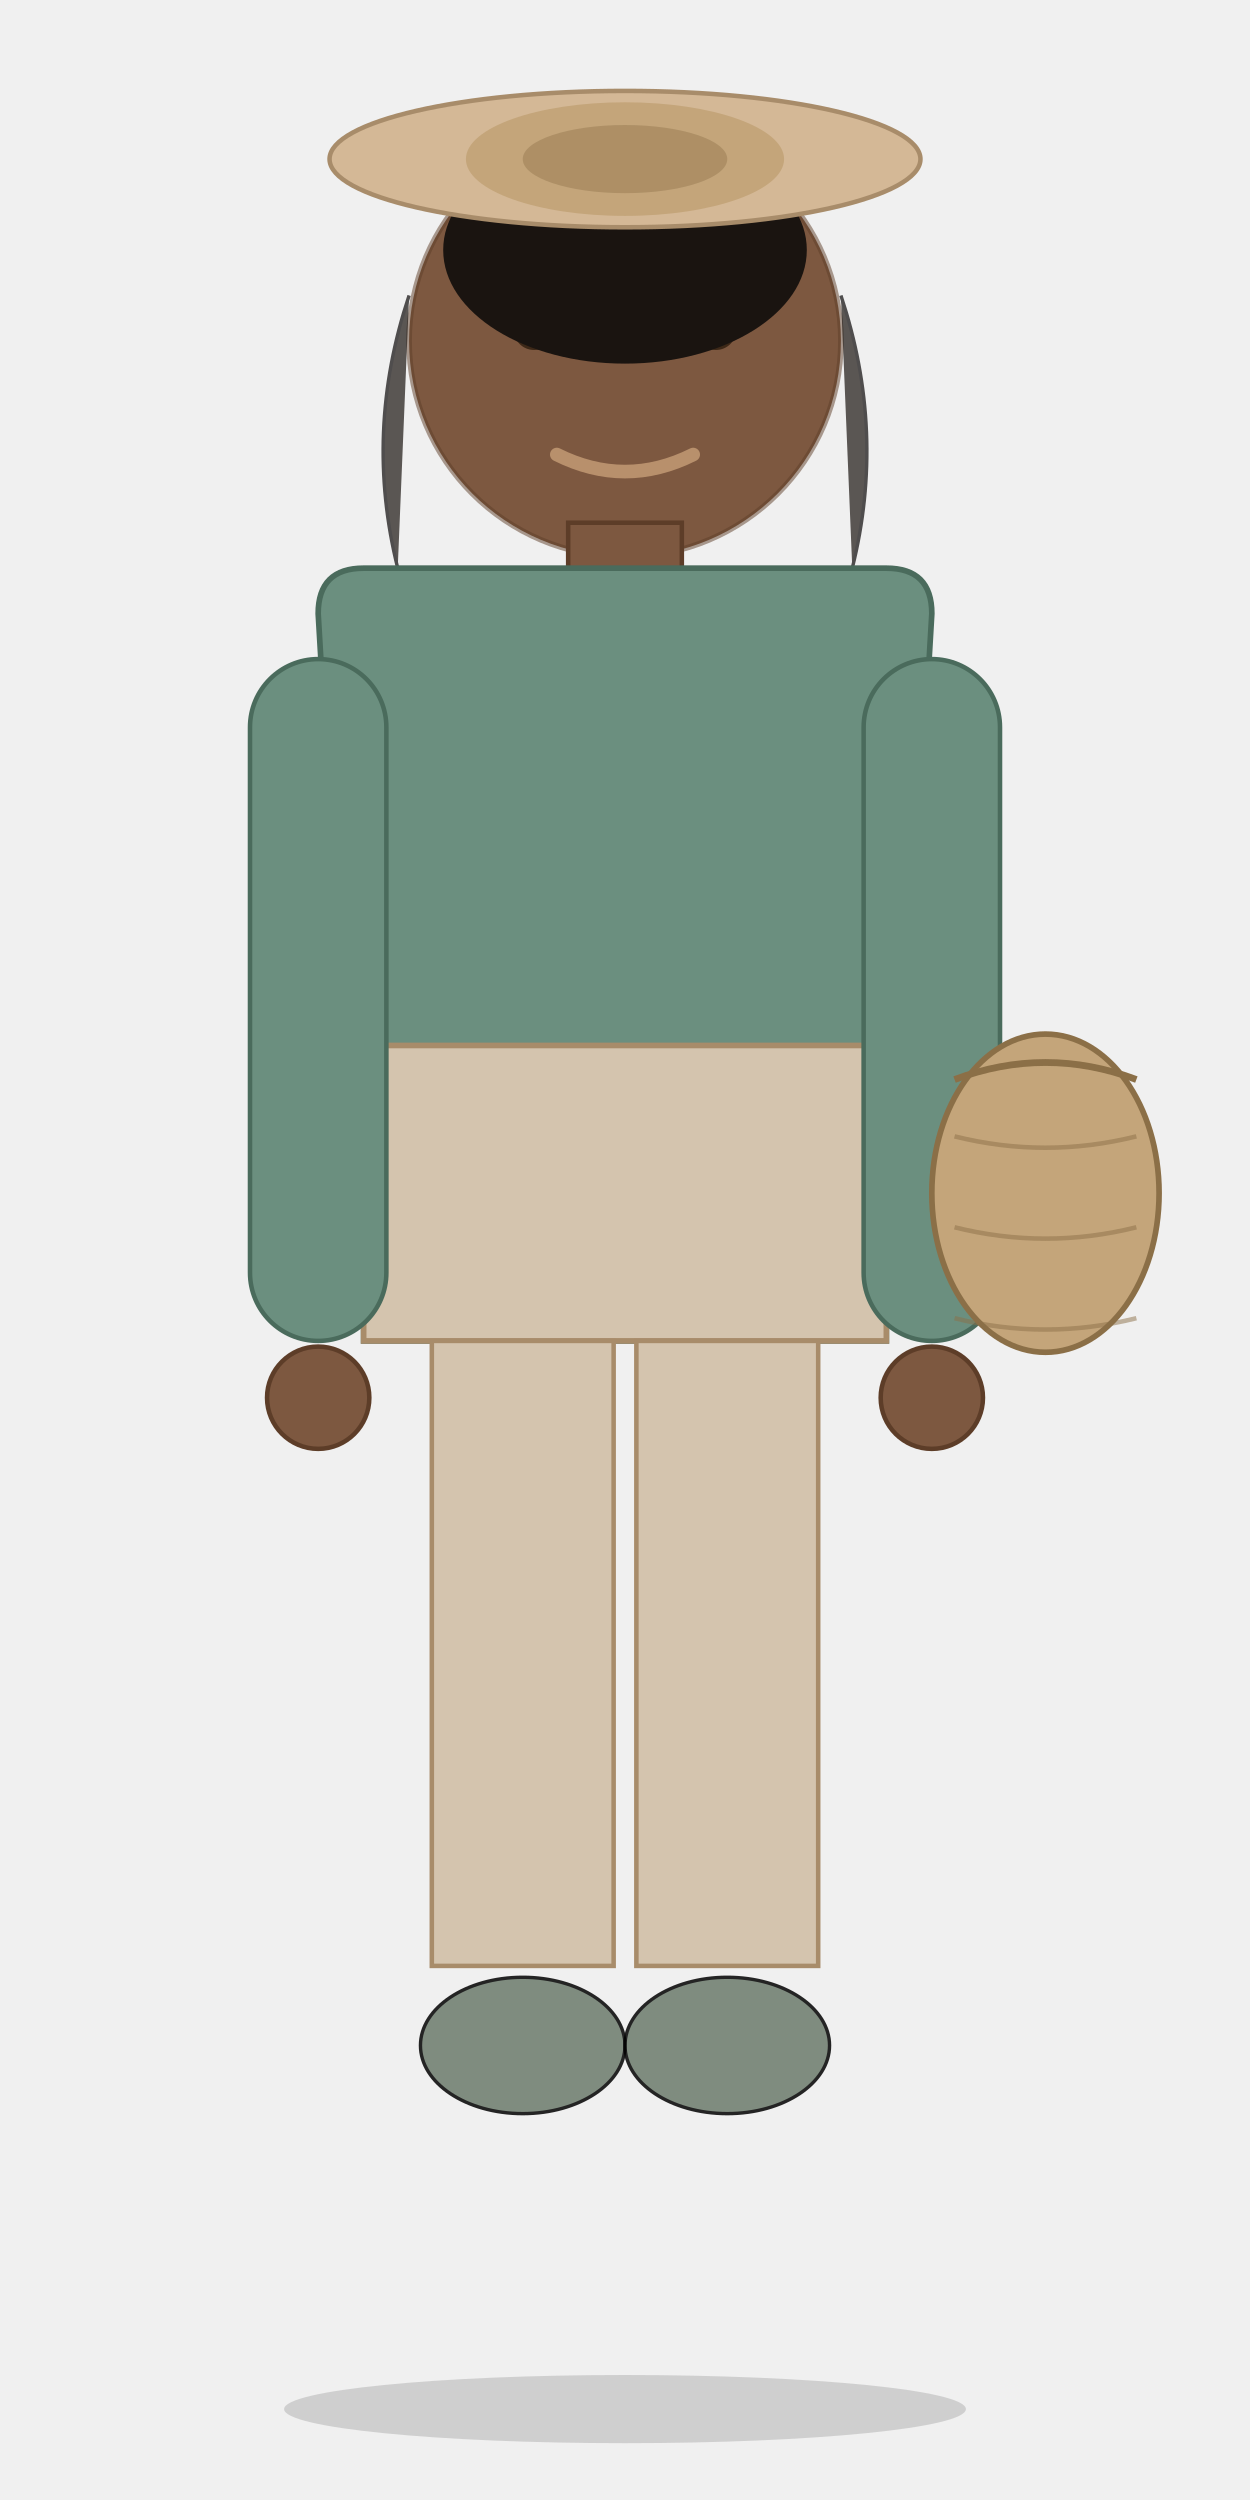
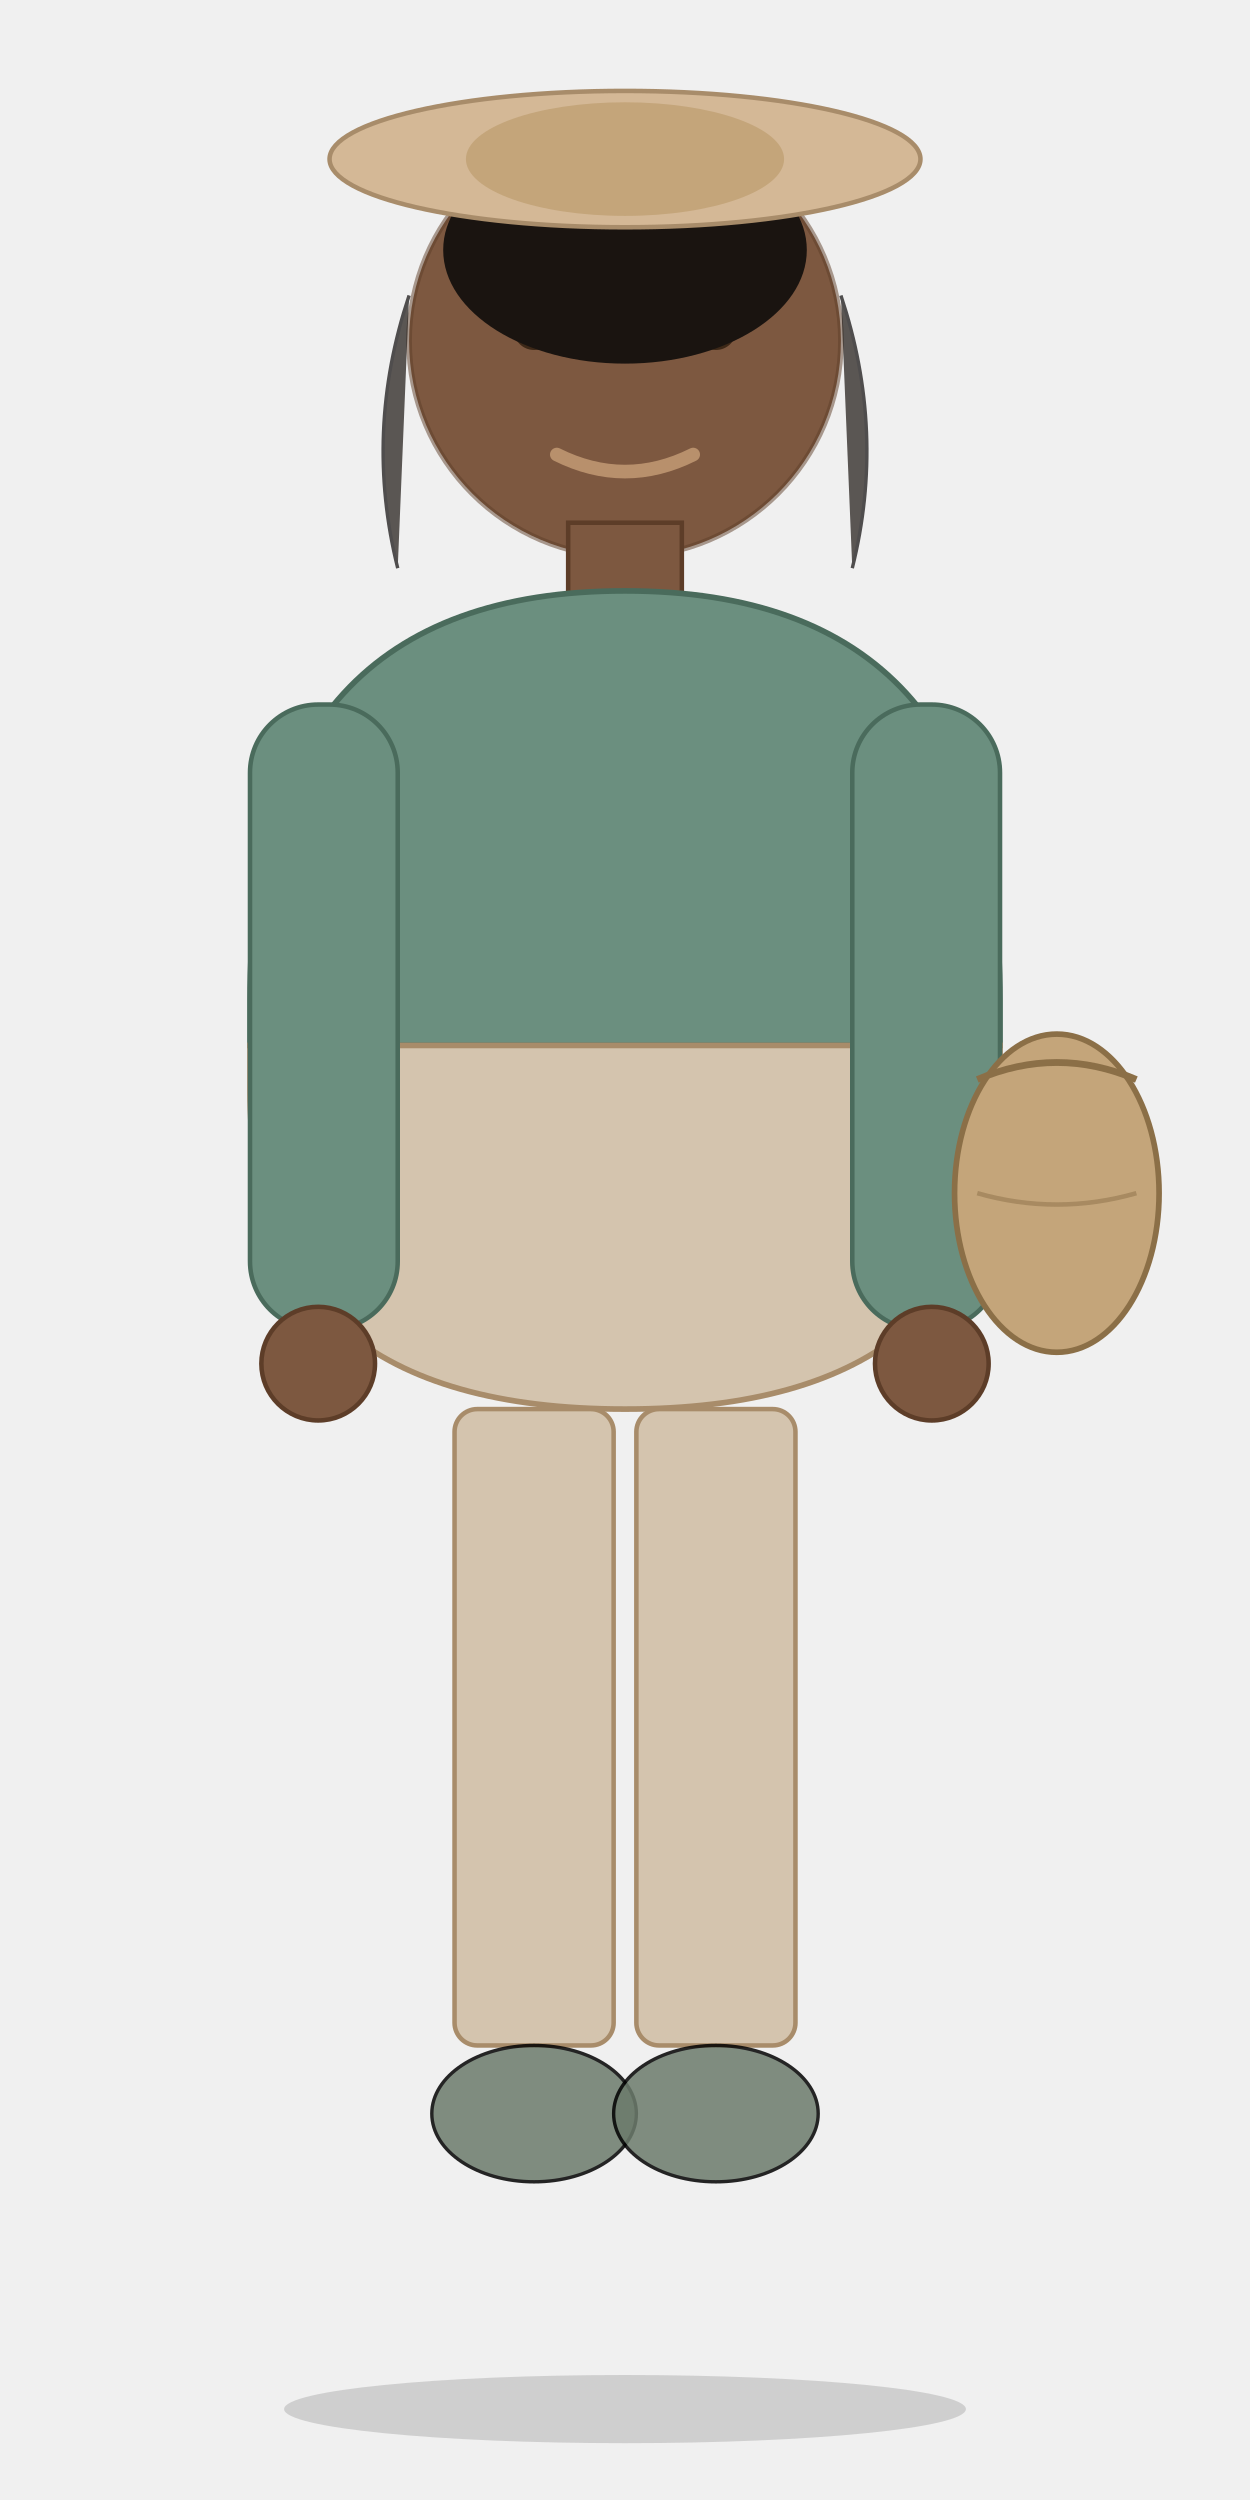
<svg xmlns="http://www.w3.org/2000/svg" viewBox="0 0 110 220" width="110" height="220">
  <ellipse cx="55" cy="212" rx="30" ry="3" fill="#000000" opacity="0.14" />
  <circle cx="55" cy="30" r="19" fill="#7D5840" />
  <circle cx="55" cy="30" r="19" fill="none" stroke="#5D3D28" stroke-width="0.5" opacity="0.5" />
  <circle cx="47" cy="29" r="1.8" fill="#3D2817" />
  <circle cx="63" cy="29" r="1.8" fill="#3D2817" />
  <circle cx="47.5" cy="28" r="0.6" fill="#FFFFFF" opacity="0.7" />
  <circle cx="63.5" cy="28" r="0.6" fill="#FFFFFF" opacity="0.7" />
  <path d="M 44 26 Q 47 24 50 26" fill="none" stroke="#3D2817" stroke-width="0.7" stroke-linecap="round" />
  <path d="M 60 26 Q 63 24 66 26" fill="none" stroke="#3D2817" stroke-width="0.7" stroke-linecap="round" />
  <path d="M 49 40 Q 55 43 61 40" stroke="#B8906C" stroke-width="1.2" fill="none" stroke-linecap="round" />
  <ellipse cx="55" cy="22" rx="16" ry="10" fill="#1A1410" />
  <path d="M 36 26 Q 32 38 35 50" fill="#1A1410" stroke="#0A0707" stroke-width="0.3" opacity="0.7" />
  <path d="M 74 26 Q 78 38 75 50" fill="#1A1410" stroke="#0A0707" stroke-width="0.3" opacity="0.7" />
  <ellipse cx="55" cy="14" rx="26" ry="6" fill="#D4B896" stroke="#A88C6A" stroke-width="0.4" />
  <ellipse cx="55" cy="14" rx="14" ry="5" fill="#C4A57A" />
-   <ellipse cx="55" cy="14" rx="9" ry="3" fill="#8B6F47" opacity="0.4" />
-   <rect x="50" y="46" width="10" height="6" fill="#7D5840" stroke="#5D3D28" stroke-width="0.4" />
-   <path d="     M 28 54     Q 28 50 32 50     L 78 50     Q 82 50 82 54     L 80 88     L 78 92     L 78 118     L 32 118     L 32 92     L 30 88     Z   " fill="#6B8F7F" stroke="#4A6B5C" stroke-width="0.5" />
-   <path d="     M 32 92     L 78 92     L 78 118     L 32 118     Z   " fill="#D4C4AE" stroke="#A88C6A" stroke-width="0.5" />
-   <rect x="22" y="58" width="12" height="60" rx="6" fill="#6B8F7F" stroke="#4A6B5C" stroke-width="0.4" />
-   <rect x="76" y="58" width="12" height="60" rx="6" fill="#6B8F7F" stroke="#4A6B5C" stroke-width="0.4" />
-   <circle cx="28" cy="123" r="4.5" fill="#7D5840" stroke="#5D3D28" stroke-width="0.4" />
-   <circle cx="82" cy="123" r="4.5" fill="#7D5840" stroke="#5D3D28" stroke-width="0.4" />
-   <rect x="38" y="118" width="16" height="55" fill="#D4C4AE" stroke="#A88C6A" stroke-width="0.4" />
-   <rect x="56" y="118" width="16" height="55" fill="#D4C4AE" stroke="#A88C6A" stroke-width="0.4" />
-   <ellipse cx="46" cy="180" rx="9" ry="6" fill="#6B7A6B" stroke="#000000" stroke-width="0.3" opacity="0.85" />
-   <ellipse cx="64" cy="180" rx="9" ry="6" fill="#6B7A6B" stroke="#000000" stroke-width="0.3" opacity="0.85" />
-   <ellipse cx="92" cy="105" rx="10" ry="14" fill="#C4A57A" stroke="#8B6F47" stroke-width="0.5" />
-   <path d="M 84 95 Q 92 92 100 95" fill="none" stroke="#8B6F47" stroke-width="0.6" />
-   <path d="M 84 100 Q 92 102 100 100" fill="none" stroke="#8B6F47" stroke-width="0.4" opacity="0.5" />
-   <path d="M 84 108 Q 92 110 100 108" fill="none" stroke="#8B6F47" stroke-width="0.4" opacity="0.5" />
-   <path d="M 84 116 Q 92 118 100 116" fill="none" stroke="#8B6F47" stroke-width="0.4" opacity="0.5" />
+   <rect x="50" y="46" width="10" height="8" fill="#7D5840" stroke="#5D3D28" stroke-width="0.4" />
+   <path d="M 22 88 Q 22 52 55 52 Q 88 52 88 88 L 88 92 L 22 92 Z" fill="#6B8F7F" stroke="#4A6B5C" stroke-width="0.5" />
+   <path d="M 22 92 L 88 92 L 88 96 Q 88 124 55 124 Q 22 124 22 96 Z" fill="#D4C4AE" stroke="#A88C6A" stroke-width="0.5" />
+   <rect x="22" y="62" width="13" height="55" rx="6" fill="#6B8F7F" stroke="#4A6B5C" stroke-width="0.4" />
+   <rect x="75" y="62" width="13" height="55" rx="6" fill="#6B8F7F" stroke="#4A6B5C" stroke-width="0.4" />
+   <circle cx="28" cy="120" r="5" fill="#7D5840" stroke="#5D3D28" stroke-width="0.4" />
+   <circle cx="82" cy="120" r="5" fill="#7D5840" stroke="#5D3D28" stroke-width="0.4" />
+   <rect x="40" y="124" width="14" height="56" rx="2" fill="#D4C4AE" stroke="#A88C6A" stroke-width="0.4" />
+   <rect x="56" y="124" width="14" height="56" rx="2" fill="#D4C4AE" stroke="#A88C6A" stroke-width="0.4" />
+   <ellipse cx="47" cy="186" rx="9" ry="6" fill="#6B7A6B" stroke="#000000" stroke-width="0.3" opacity="0.85" />
+   <ellipse cx="63" cy="186" rx="9" ry="6" fill="#6B7A6B" stroke="#000000" stroke-width="0.3" opacity="0.85" />
+   <ellipse cx="93" cy="105" rx="9" ry="14" fill="#C4A57A" stroke="#8B6F47" stroke-width="0.5" />
+   <path d="M 86 95 Q 93 92 100 95" fill="none" stroke="#8B6F47" stroke-width="0.6" />
+   <path d="M 86 105 Q 93 107 100 105" fill="none" stroke="#8B6F47" stroke-width="0.4" opacity="0.5" />
</svg>
